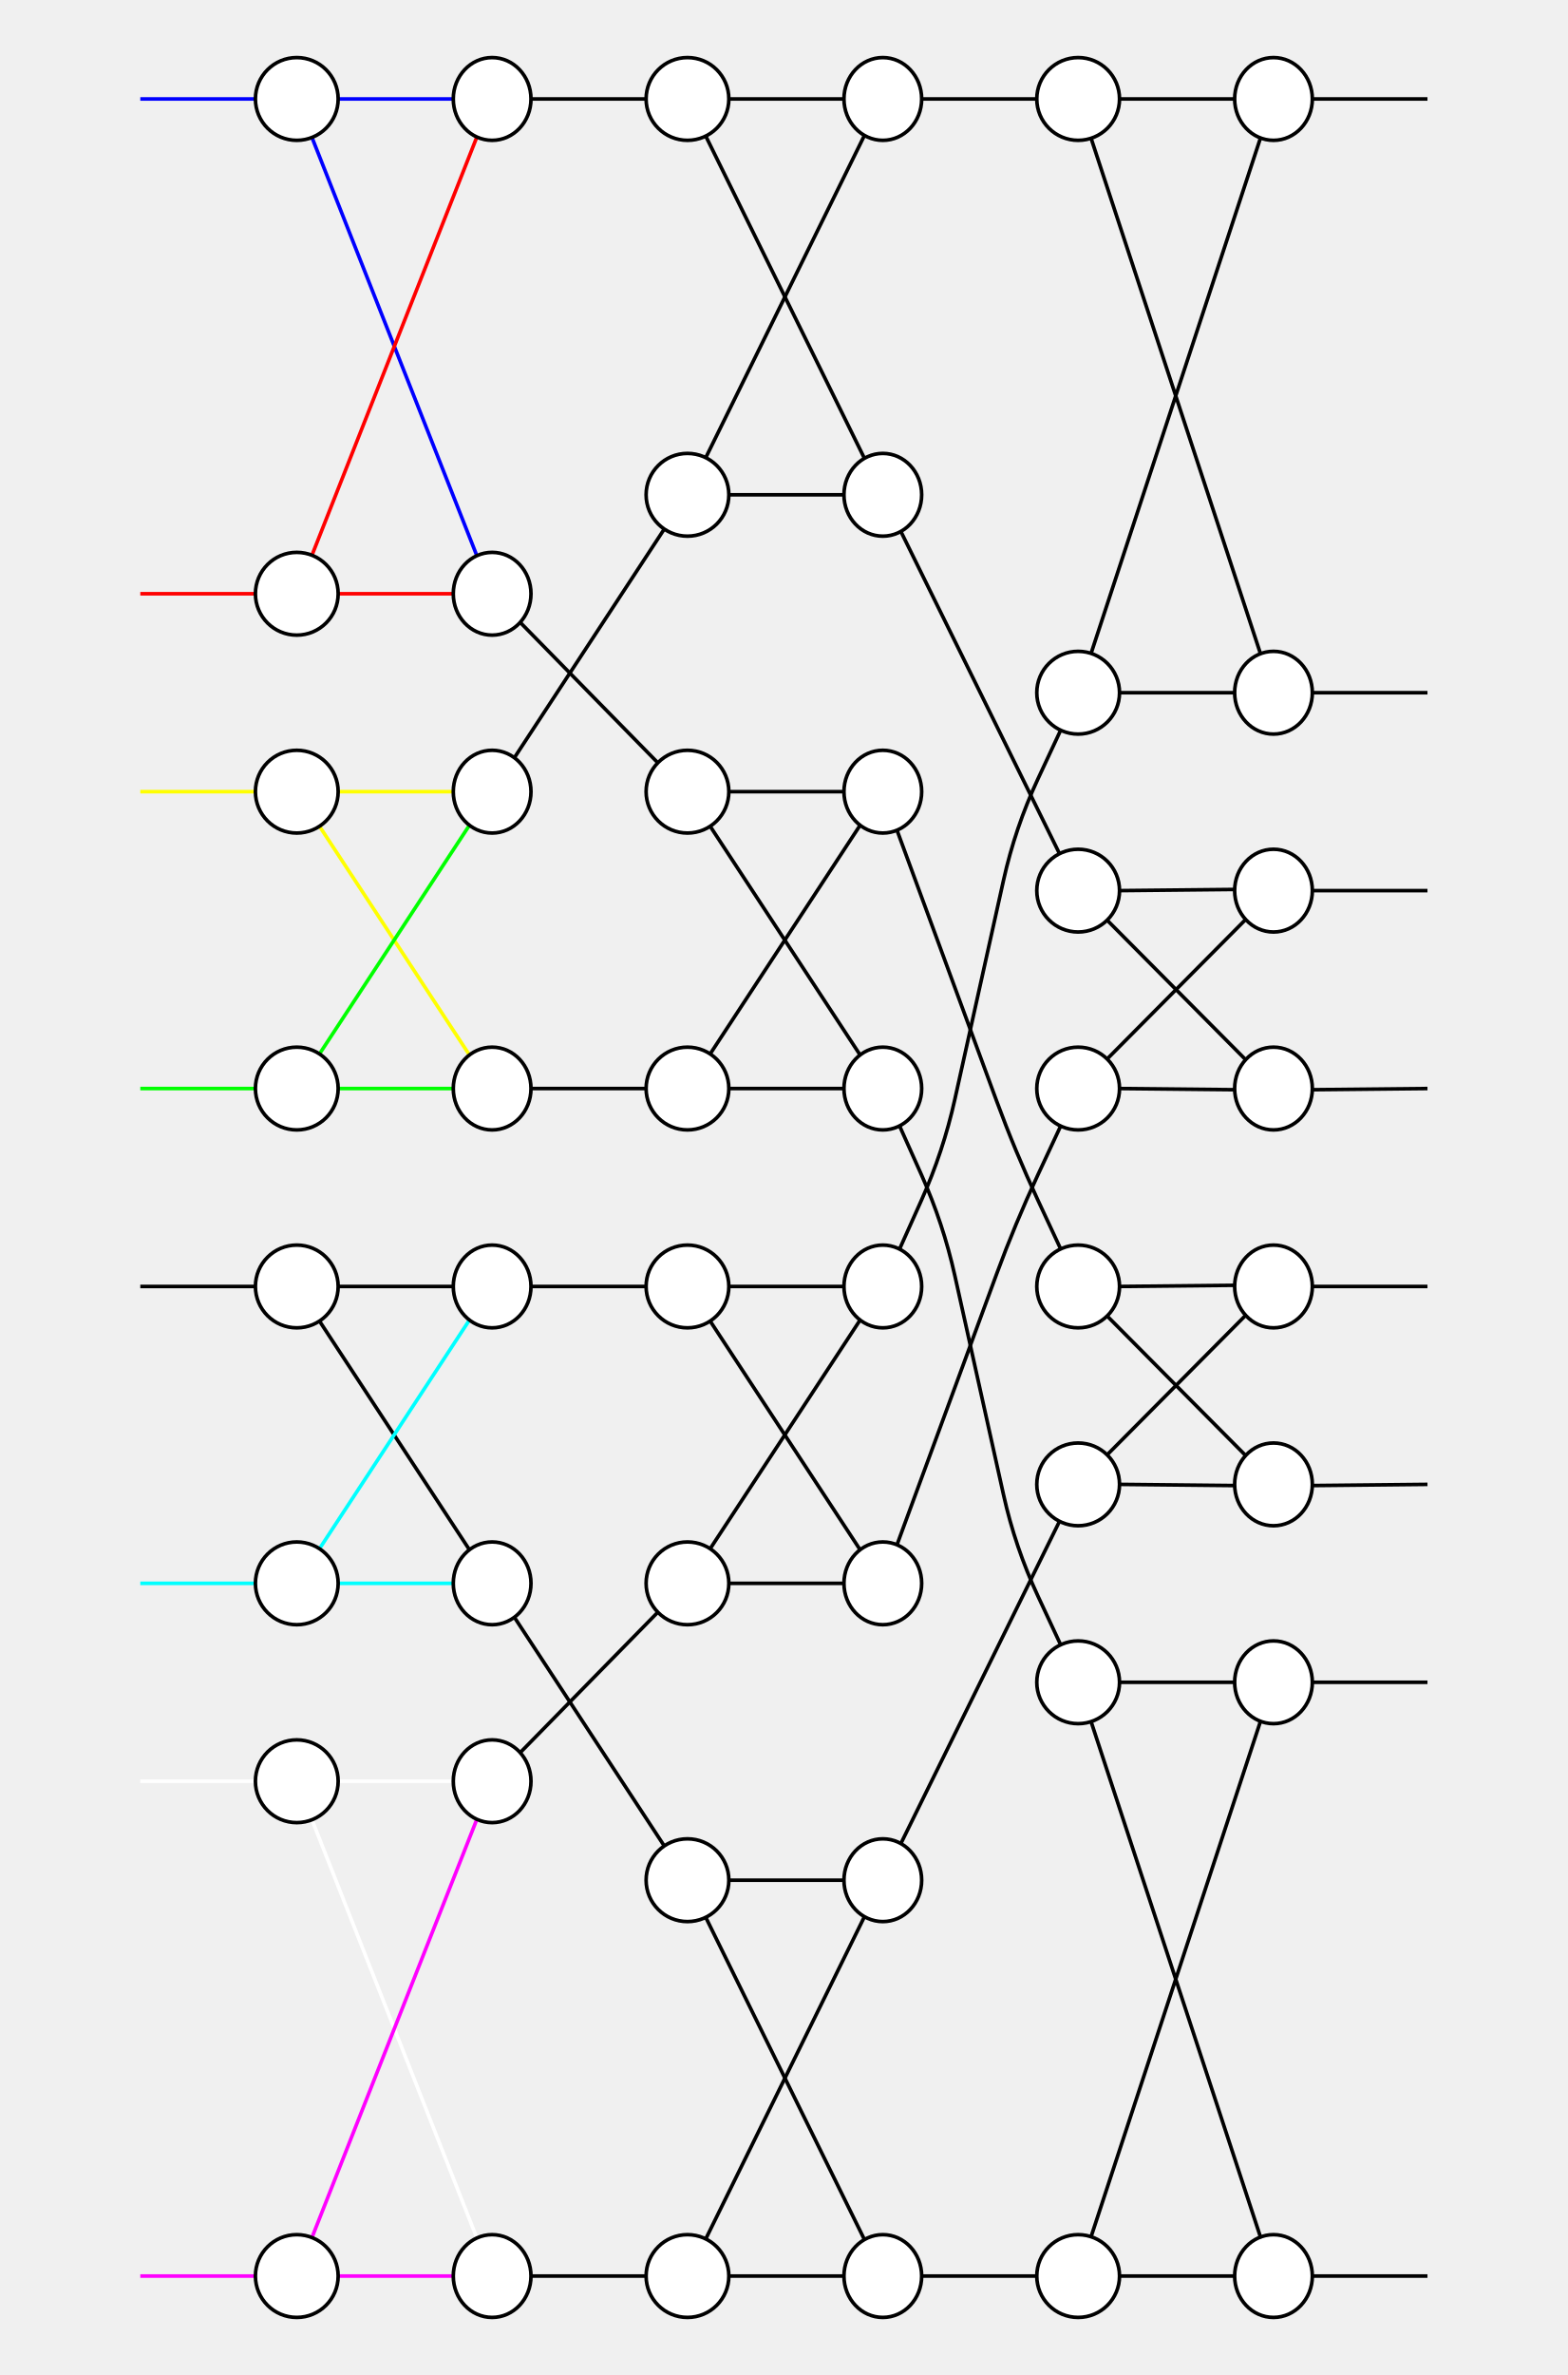
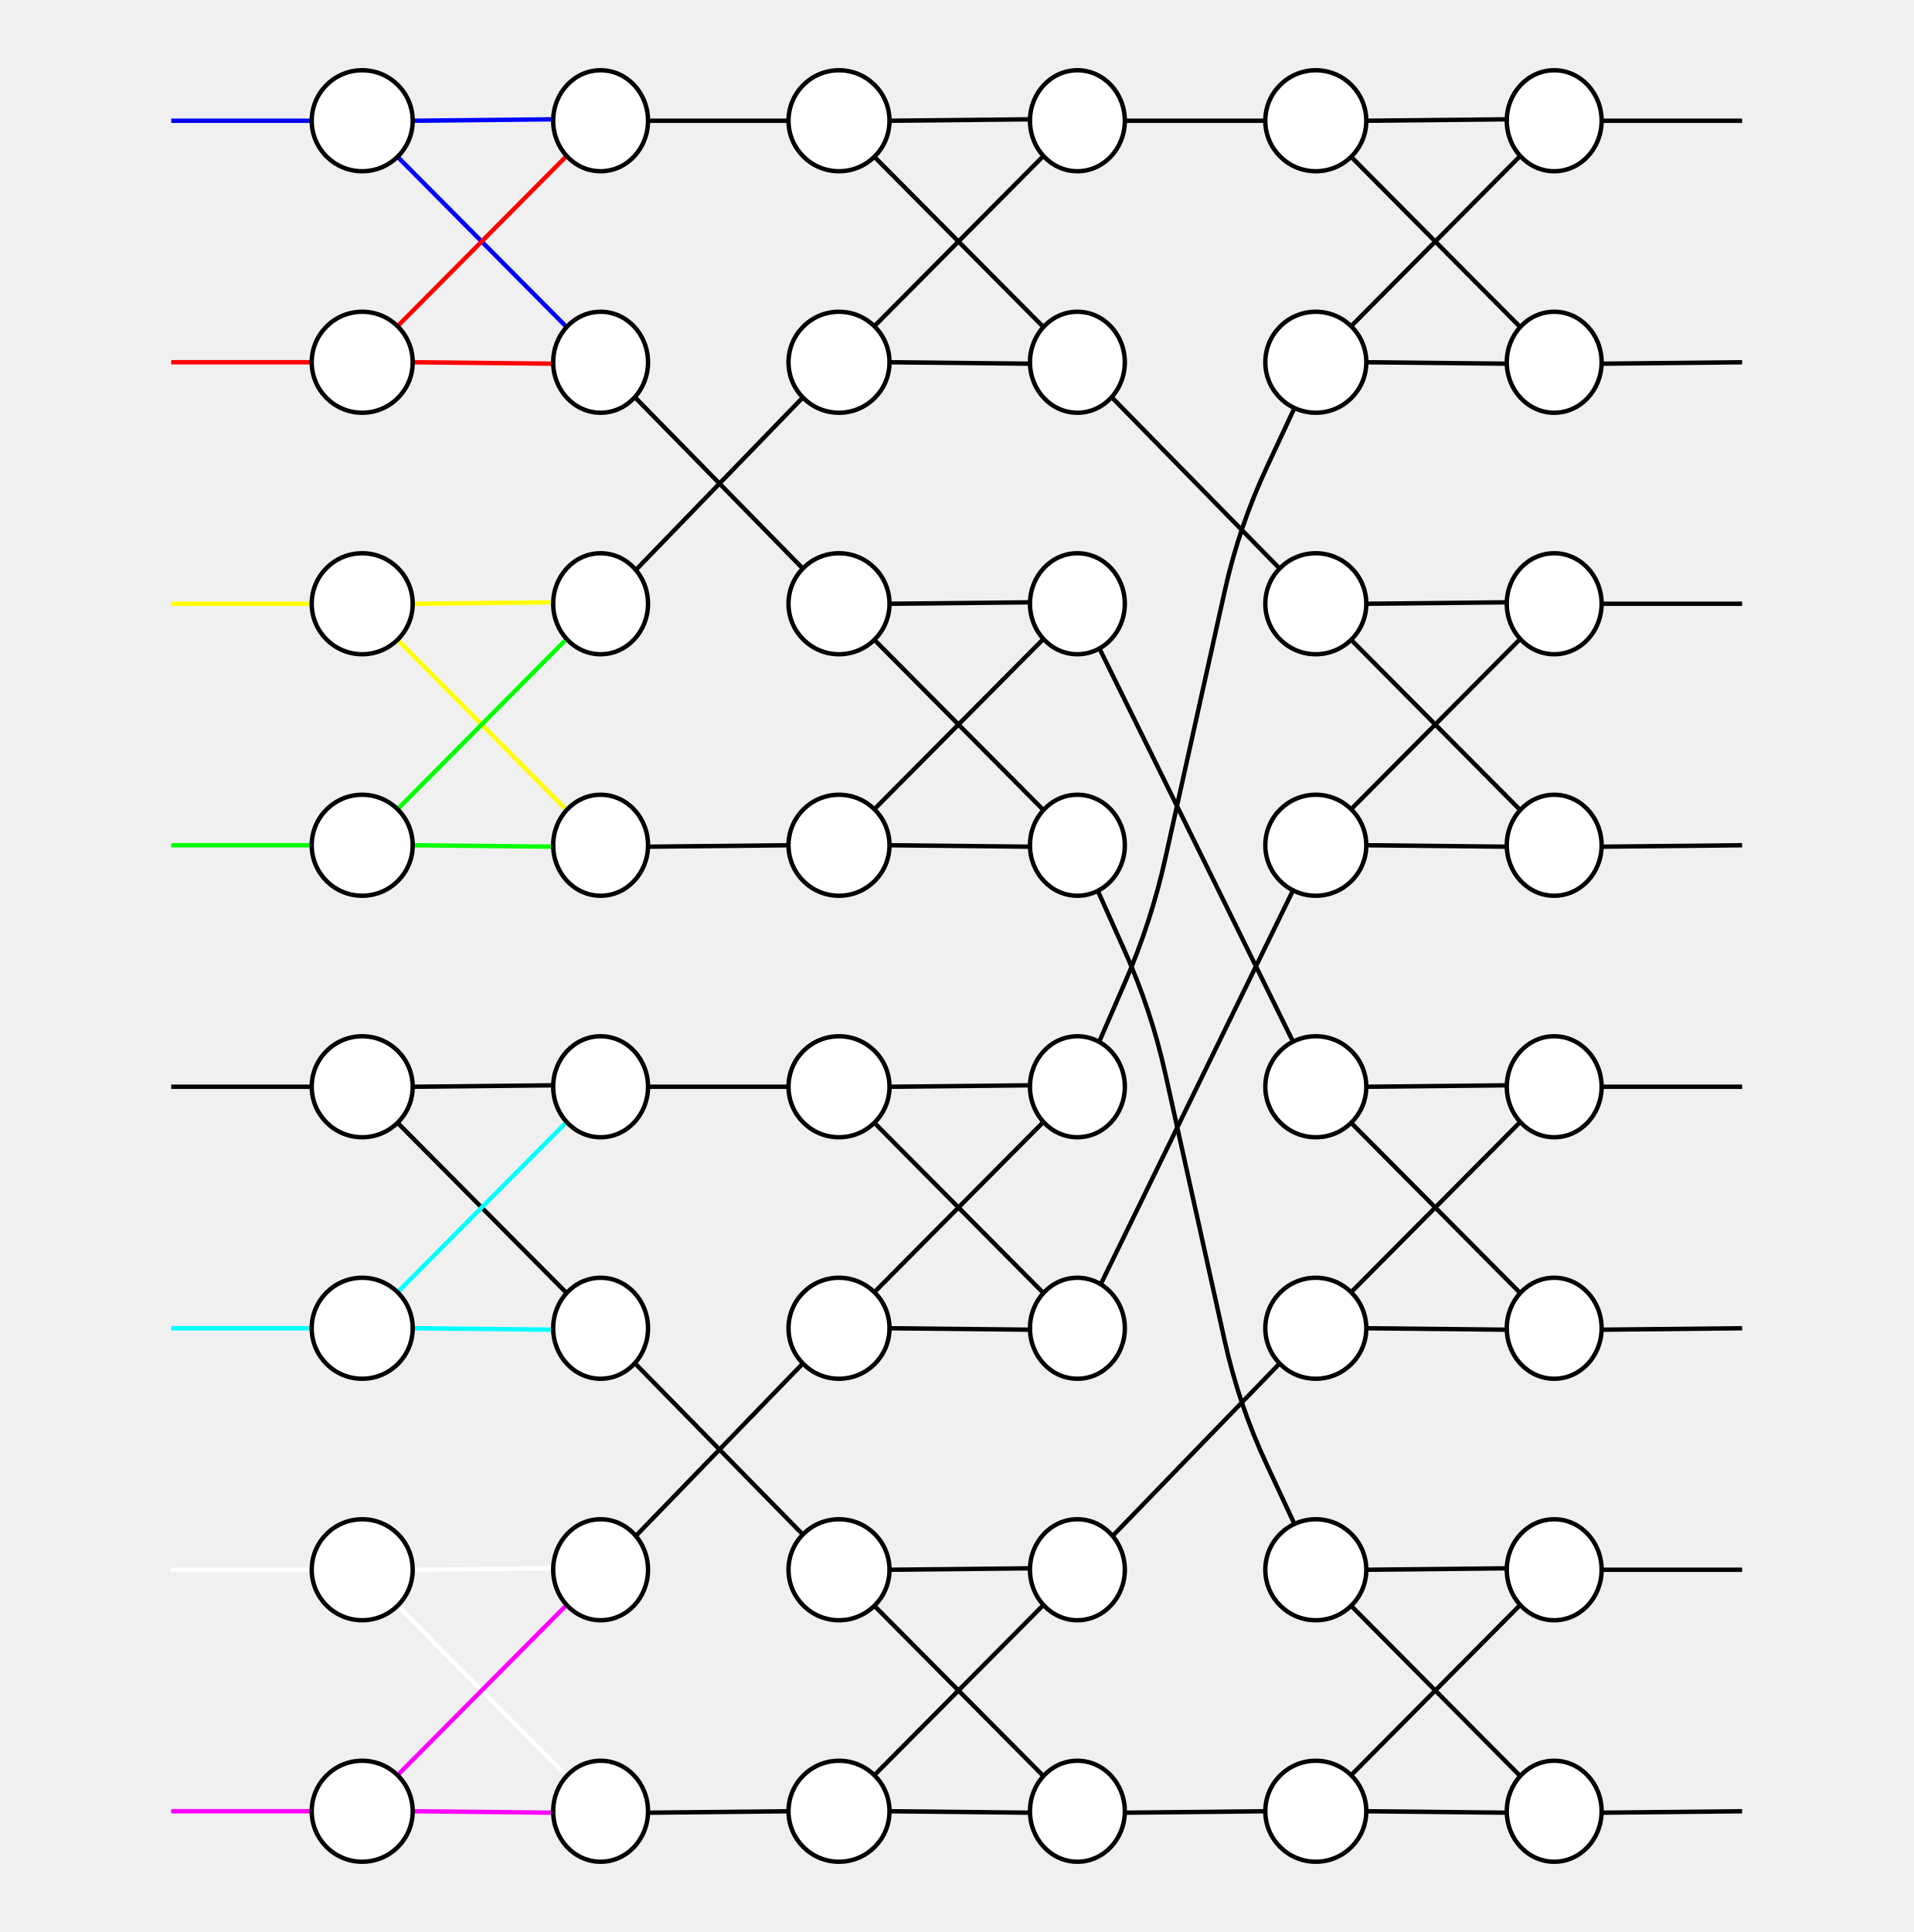
- <svg xmlns="http://www.w3.org/2000/svg" width="435.8" height="660">
+ <svg xmlns="http://www.w3.org/2000/svg" width="435.8" height="440">
  <style type="text/css">
		.edge { fill: none; }
	</style>
  <defs>
    <marker id="normal" markerWidth="10" markerHeight="8" refX="9" refY="4" orient="auto-start-reverse" markerUnits="userSpaceOnUse">
      <path d="M0,0 L0,8 L10,4 z" fill="context-stroke" />
    </marker>
    <marker id="vee" markerWidth="10" markerHeight="8" refX="9" refY="4" orient="auto-start-reverse" markerUnits="userSpaceOnUse">
      <path d="M0,0 L10,4 L0,8 L3,4 z" fill="context-stroke" />
    </marker>
    <marker id="dot" markerWidth="8" markerHeight="8" refX="7" refY="4" orient="auto-start-reverse" markerUnits="userSpaceOnUse">
      <circle cx="4" cy="4" r="3.5" fill="context-stroke" />
    </marker>
    <marker id="odot" markerWidth="8" markerHeight="8" refX="7" refY="4" orient="auto-start-reverse" markerUnits="userSpaceOnUse">
      <circle cx="4" cy="4" r="3" fill="white" stroke="context-stroke" />
    </marker>
  </defs>
  <g>
    <path class="edge" stroke="#0000FF" stroke-width="1" d="M39,27.5 L71,27.5 " />
-     <path class="edge" stroke="#0000FF" stroke-width="1" d="M94,27.5 L126,27.5 " />
-     <path class="edge" stroke="#0000FF" stroke-width="1" d="M86.719,38.198 L132.553,154.427 " />
-     <path class="edge" stroke="#FF0000" stroke-width="1" d="M39,165 L71,165 " />
-     <path class="edge" stroke="#FF0000" stroke-width="1" d="M94,165 L126,165 " />
-     <path class="edge" stroke="#FF0000" stroke-width="1" d="M86.719,154.302 L132.553,38.073 " />
-     <path class="edge" stroke="#FFFF00" stroke-width="1" d="M39,220 L71,220 " />
-     <path class="edge" stroke="#FFFF00" stroke-width="1" d="M94,220 L126,220 " />
-     <path class="edge" stroke="#FFFF00" stroke-width="1" d="M88.807,229.616 L130.487,293.169 " />
-     <path class="edge" stroke="#00FF00" stroke-width="1" d="M39,302.5 L71,302.5 " />
-     <path class="edge" stroke="#00FF00" stroke-width="1" d="M94,302.5 L126,302.5 " />
-     <path class="edge" stroke="#00FF00" stroke-width="1" d="M88.807,292.884 L130.487,229.331 " />
-     <path class="edge" stroke="#000000" stroke-width="1" d="M39,357.5 L71,357.5 " />
-     <path class="edge" stroke="#000000" stroke-width="1" d="M94,357.5 L126,357.5 " />
-     <path class="edge" stroke="#000000" stroke-width="1" d="M88.807,367.116 L130.487,430.669 " />
-     <path class="edge" stroke="#00FFFF" stroke-width="1" d="M39,440 L71,440 " />
-     <path class="edge" stroke="#00FFFF" stroke-width="1" d="M94,440 L126,440 " />
-     <path class="edge" stroke="#00FFFF" stroke-width="1" d="M88.807,430.384 L130.487,366.831 " />
-     <path class="edge" stroke="#FFFFFF" stroke-width="1" d="M39,495 L71,495 " />
-     <path class="edge" stroke="#FFFFFF" stroke-width="1" d="M94,495 L126,495 " />
-     <path class="edge" stroke="#FFFFFF" stroke-width="1" d="M86.719,505.698 L132.553,621.927 " />
-     <path class="edge" stroke="#FF00FF" stroke-width="1" d="M39,632.5 L71,632.5 " />
-     <path class="edge" stroke="#FF00FF" stroke-width="1" d="M94,632.5 L126,632.5 " />
-     <path class="edge" stroke="#FF00FF" stroke-width="1" d="M86.719,621.802 L132.553,505.573 " />
+     <path class="edge" stroke="#0000FF" stroke-width="1" d="M94,27.5 L126.004,27.172 " />
+     <path class="edge" stroke="#0000FF" stroke-width="1" d="M90.553,35.71 L129.059,74.481 " />
+     <path class="edge" stroke="#FF0000" stroke-width="1" d="M39,82.5 L71,82.5 " />
+     <path class="edge" stroke="#FF0000" stroke-width="1" d="M94,82.5 L126.004,82.828 " />
+     <path class="edge" stroke="#FF0000" stroke-width="1" d="M90.553,74.29 L129.059,35.519 " />
+     <path class="edge" stroke="#FFFF00" stroke-width="1" d="M39,137.5 L71,137.5 " />
+     <path class="edge" stroke="#FFFF00" stroke-width="1" d="M94,137.5 L126.004,137.172 " />
+     <path class="edge" stroke="#FFFF00" stroke-width="1" d="M90.553,145.71 L129.059,184.481 " />
+     <path class="edge" stroke="#00FF00" stroke-width="1" d="M39,192.5 L71,192.5 " />
+     <path class="edge" stroke="#00FF00" stroke-width="1" d="M94,192.5 L126.004,192.828 " />
+     <path class="edge" stroke="#00FF00" stroke-width="1" d="M90.553,184.29 L129.059,145.519 " />
+     <path class="edge" stroke="#000000" stroke-width="1" d="M39,247.5 L71,247.5 " />
+     <path class="edge" stroke="#000000" stroke-width="1" d="M94,247.5 L126.004,247.172 " />
+     <path class="edge" stroke="#000000" stroke-width="1" d="M90.553,255.71 L129.059,294.481 " />
+     <path class="edge" stroke="#00FFFF" stroke-width="1" d="M39,302.5 L71,302.5 " />
+     <path class="edge" stroke="#00FFFF" stroke-width="1" d="M94,302.5 L126.004,302.828 " />
+     <path class="edge" stroke="#00FFFF" stroke-width="1" d="M90.553,294.29 L129.059,255.519 " />
+     <path class="edge" stroke="#FFFFFF" stroke-width="1" d="M39,357.5 L71,357.5 " />
+     <path class="edge" stroke="#FFFFFF" stroke-width="1" d="M94,357.5 L126.004,357.172 " />
+     <path class="edge" stroke="#FFFFFF" stroke-width="1" d="M90.553,365.71 L129.059,404.481 " />
+     <path class="edge" stroke="#FF00FF" stroke-width="1" d="M39,412.5 L71,412.5 " />
+     <path class="edge" stroke="#FF00FF" stroke-width="1" d="M94,412.5 L126.004,412.828 " />
+     <path class="edge" stroke="#FF00FF" stroke-width="1" d="M90.553,404.29 L129.059,365.519 " />
    <path class="edge" stroke="#000000" stroke-width="1" d="M147.6,27.5 L179.6,27.5 " />
-     <path class="edge" stroke="#000000" stroke-width="1" d="M202.6,27.5 L234.6,27.5 " />
-     <path class="edge" stroke="#000000" stroke-width="1" d="M196.181,37.816 L240.291,127.368 " />
-     <path class="edge" stroke="#000000" stroke-width="1" d="M144.599,172.955 L182.859,211.979 " />
-     <path class="edge" stroke="#000000" stroke-width="1" d="M202.6,220 L234.6,220 " />
-     <path class="edge" stroke="#000000" stroke-width="1" d="M197.407,229.616 L239.087,293.169 " />
-     <path class="edge" stroke="#000000" stroke-width="1" d="M142.982,210.571 L184.649,147.02 " />
-     <path class="edge" stroke="#000000" stroke-width="1" d="M202.6,137.5 L234.6,137.5 " />
-     <path class="edge" stroke="#000000" stroke-width="1" d="M196.181,127.184 L240.291,37.632 " />
-     <path class="edge" stroke="#000000" stroke-width="1" d="M147.6,302.5 L179.6,302.5 " />
-     <path class="edge" stroke="#000000" stroke-width="1" d="M202.6,302.5 L234.6,302.5 " />
-     <path class="edge" stroke="#000000" stroke-width="1" d="M197.407,292.884 L239.087,229.331 " />
-     <path class="edge" stroke="#000000" stroke-width="1" d="M147.6,357.5 L179.6,357.5 " />
-     <path class="edge" stroke="#000000" stroke-width="1" d="M202.6,357.5 L234.6,357.5 " />
-     <path class="edge" stroke="#000000" stroke-width="1" d="M197.407,367.116 L239.087,430.669 " />
-     <path class="edge" stroke="#000000" stroke-width="1" d="M142.982,449.429 L184.649,512.98 " />
-     <path class="edge" stroke="#000000" stroke-width="1" d="M202.6,522.5 L234.6,522.5 " />
-     <path class="edge" stroke="#000000" stroke-width="1" d="M196.181,532.816 L240.291,622.368 " />
-     <path class="edge" stroke="#000000" stroke-width="1" d="M144.599,487.045 L182.859,448.021 " />
-     <path class="edge" stroke="#000000" stroke-width="1" d="M202.6,440 L234.6,440 " />
-     <path class="edge" stroke="#000000" stroke-width="1" d="M197.407,430.384 L239.087,366.831 " />
-     <path class="edge" stroke="#000000" stroke-width="1" d="M147.6,632.5 L179.6,632.5 " />
-     <path class="edge" stroke="#000000" stroke-width="1" d="M202.6,632.5 L234.6,632.5 " />
-     <path class="edge" stroke="#000000" stroke-width="1" d="M196.181,622.184 L240.291,532.632 " />
+     <path class="edge" stroke="#000000" stroke-width="1" d="M202.6,27.5 L234.604,27.172 " />
+     <path class="edge" stroke="#000000" stroke-width="1" d="M199.153,35.71 L237.659,74.481 " />
+     <path class="edge" stroke="#000000" stroke-width="1" d="M144.599,90.455 L182.859,129.479 " />
+     <path class="edge" stroke="#000000" stroke-width="1" d="M202.6,137.5 L234.604,137.172 " />
+     <path class="edge" stroke="#000000" stroke-width="1" d="M199.153,145.71 L237.659,184.481 " />
+     <path class="edge" stroke="#000000" stroke-width="1" d="M144.822,129.8 L182.859,90.521 " />
+     <path class="edge" stroke="#000000" stroke-width="1" d="M202.6,82.5 L234.604,82.828 " />
+     <path class="edge" stroke="#000000" stroke-width="1" d="M199.153,74.29 L237.659,35.519 " />
+     <path class="edge" stroke="#000000" stroke-width="1" d="M147.596,192.828 L179.6,192.5 " />
+     <path class="edge" stroke="#000000" stroke-width="1" d="M202.6,192.5 L234.604,192.828 " />
+     <path class="edge" stroke="#000000" stroke-width="1" d="M199.153,184.29 L237.659,145.519 " />
+     <path class="edge" stroke="#000000" stroke-width="1" d="M147.6,247.5 L179.6,247.5 " />
+     <path class="edge" stroke="#000000" stroke-width="1" d="M202.6,247.5 L234.604,247.172 " />
+     <path class="edge" stroke="#000000" stroke-width="1" d="M199.153,255.71 L237.659,294.481 " />
+     <path class="edge" stroke="#000000" stroke-width="1" d="M144.599,310.455 L182.859,349.479 " />
+     <path class="edge" stroke="#000000" stroke-width="1" d="M202.6,357.5 L234.604,357.172 " />
+     <path class="edge" stroke="#000000" stroke-width="1" d="M199.153,365.71 L237.659,404.481 " />
+     <path class="edge" stroke="#000000" stroke-width="1" d="M144.822,349.8 L182.859,310.521 " />
+     <path class="edge" stroke="#000000" stroke-width="1" d="M202.6,302.5 L234.604,302.828 " />
+     <path class="edge" stroke="#000000" stroke-width="1" d="M199.153,294.29 L237.659,255.519 " />
+     <path class="edge" stroke="#000000" stroke-width="1" d="M147.596,412.828 L179.6,412.5 " />
+     <path class="edge" stroke="#000000" stroke-width="1" d="M202.6,412.5 L234.604,412.828 " />
+     <path class="edge" stroke="#000000" stroke-width="1" d="M199.153,404.29 L237.659,365.519 " />
    <path class="edge" stroke="#000000" stroke-width="1" d="M256.2,27.5 L288.2,27.5 " />
-     <path class="edge" stroke="#000000" stroke-width="1" d="M311.2,27.5 L343.2,27.5 " />
-     <path class="edge" stroke="#000000" stroke-width="1" d="M303.292,38.425 L350.383,181.664 " />
-     <path class="edge" stroke="#000000" stroke-width="1" d="M249.34,230.707 L277.04,305.978 Q282.2,320 288.518,333.539 L294.837,347.079 " />
-     <path class="edge" stroke="#000000" stroke-width="1" d="M311.2,357.5 L343.204,357.172 " />
-     <path class="edge" stroke="#000000" stroke-width="1" d="M307.753,365.71 L346.259,404.481 " />
+     <path class="edge" stroke="#000000" stroke-width="1" d="M311.2,27.5 L343.204,27.172 " />
+     <path class="edge" stroke="#000000" stroke-width="1" d="M307.753,35.71 L346.259,74.481 " />
    <path class="edge" stroke="#000000" stroke-width="1" d="M250.416,147.685 L294.518,237.234 " />
    <path class="edge" stroke="#000000" stroke-width="1" d="M311.2,247.5 L343.204,247.172 " />
    <path class="edge" stroke="#000000" stroke-width="1" d="M307.753,255.71 L346.259,294.481 " />
-     <path class="edge" stroke="#000000" stroke-width="1" d="M250.05,312.88 L256.125,326.44 Q262.2,340 265.423,354.505 L278.959,415.415 Q282.2,430 288.518,443.539 L294.837,457.079 " />
-     <path class="edge" stroke="#000000" stroke-width="1" d="M311.2,467.5 L343.2,467.5 " />
-     <path class="edge" stroke="#000000" stroke-width="1" d="M303.292,478.425 L350.383,621.664 " />
-     <path class="edge" stroke="#000000" stroke-width="1" d="M250.05,347.12 L256.125,333.56 Q262.2,320 265.423,305.495 L278.959,244.585 Q282.2,230 288.518,216.461 L294.837,202.921 " />
-     <path class="edge" stroke="#000000" stroke-width="1" d="M311.2,192.5 L343.2,192.5 " />
-     <path class="edge" stroke="#000000" stroke-width="1" d="M303.292,181.575 L350.383,38.336 " />
-     <path class="edge" stroke="#000000" stroke-width="1" d="M250.416,512.315 L294.518,422.766 " />
+     <path class="edge" stroke="#000000" stroke-width="1" d="M253.199,90.455 L291.459,129.479 " />
+     <path class="edge" stroke="#000000" stroke-width="1" d="M311.2,137.5 L343.204,137.172 " />
+     <path class="edge" stroke="#000000" stroke-width="1" d="M307.753,145.71 L346.259,184.481 " />
+     <path class="edge" stroke="#000000" stroke-width="1" d="M250.05,202.879 L256.125,216.44 Q262.2,230 265.423,244.505 L278.959,305.415 Q282.2,320 288.518,333.539 L294.837,347.079 " />
+     <path class="edge" stroke="#000000" stroke-width="1" d="M311.2,357.5 L343.204,357.172 " />
+     <path class="edge" stroke="#000000" stroke-width="1" d="M307.753,365.71 L346.259,404.481 " />
+     <path class="edge" stroke="#000000" stroke-width="1" d="M250.355,237.282 L256.278,223.641 Q262.2,210 265.426,195.483 L278.959,134.585 Q282.2,120 288.518,106.461 L294.837,92.921 " />
+     <path class="edge" stroke="#000000" stroke-width="1" d="M311.2,82.5 L343.204,82.828 " />
+     <path class="edge" stroke="#000000" stroke-width="1" d="M307.753,74.29 L346.259,35.519 " />
+     <path class="edge" stroke="#000000" stroke-width="1" d="M253.422,349.8 L291.459,310.521 " />
+     <path class="edge" stroke="#000000" stroke-width="1" d="M311.2,302.5 L343.204,302.828 " />
+     <path class="edge" stroke="#000000" stroke-width="1" d="M307.753,294.29 L346.259,255.519 " />
+     <path class="edge" stroke="#000000" stroke-width="1" d="M250.714,292.488 L294.518,202.766 " />
+     <path class="edge" stroke="#000000" stroke-width="1" d="M311.2,192.5 L343.204,192.828 " />
+     <path class="edge" stroke="#000000" stroke-width="1" d="M307.753,184.29 L346.259,145.519 " />
+     <path class="edge" stroke="#000000" stroke-width="1" d="M256.196,412.828 L288.2,412.5 " />
    <path class="edge" stroke="#000000" stroke-width="1" d="M311.2,412.5 L343.204,412.828 " />
    <path class="edge" stroke="#000000" stroke-width="1" d="M307.753,404.29 L346.259,365.519 " />
-     <path class="edge" stroke="#000000" stroke-width="1" d="M249.34,429.293 L277.04,354.022 Q282.2,340 288.518,326.461 L294.837,312.921 " />
-     <path class="edge" stroke="#000000" stroke-width="1" d="M311.2,302.5 L343.204,302.828 " />
-     <path class="edge" stroke="#000000" stroke-width="1" d="M307.753,294.29 L346.259,255.519 " />
-     <path class="edge" stroke="#000000" stroke-width="1" d="M256.2,632.5 L288.2,632.5 " />
-     <path class="edge" stroke="#000000" stroke-width="1" d="M311.2,632.5 L343.2,632.5 " />
-     <path class="edge" stroke="#000000" stroke-width="1" d="M303.292,621.575 L350.383,478.336 " />
    <path class="edge" stroke="#000000" stroke-width="1" d="M364.8,27.5 L396.8,27.5 " />
+     <path class="edge" stroke="#000000" stroke-width="1" d="M364.8,247.5 L396.8,247.5 " />
+     <path class="edge" stroke="#000000" stroke-width="1" d="M364.8,137.5 L396.8,137.5 " />
    <path class="edge" stroke="#000000" stroke-width="1" d="M364.8,357.5 L396.8,357.5 " />
-     <path class="edge" stroke="#000000" stroke-width="1" d="M364.8,247.5 L396.8,247.5 " />
-     <path class="edge" stroke="#000000" stroke-width="1" d="M364.8,467.5 L396.8,467.5 " />
-     <path class="edge" stroke="#000000" stroke-width="1" d="M364.8,192.5 L396.8,192.5 " />
+     <path class="edge" stroke="#000000" stroke-width="1" d="M364.796,82.828 L396.8,82.5 " />
+     <path class="edge" stroke="#000000" stroke-width="1" d="M364.796,302.828 L396.8,302.5 " />
+     <path class="edge" stroke="#000000" stroke-width="1" d="M364.796,192.828 L396.8,192.5 " />
    <path class="edge" stroke="#000000" stroke-width="1" d="M364.796,412.828 L396.8,412.5 " />
-     <path class="edge" stroke="#000000" stroke-width="1" d="M364.796,302.828 L396.8,302.5 " />
-     <path class="edge" stroke="#000000" stroke-width="1" d="M364.8,632.5 L396.8,632.5 " />
    <circle cx="82.5" cy="27.5" r="11.5" class="node" fill="#FFFFFF" stroke="#000000" stroke-width="1" />
-     <circle cx="82.5" cy="165" r="11.5" class="node" fill="#FFFFFF" stroke="#000000" stroke-width="1" />
-     <circle cx="82.5" cy="220" r="11.5" class="node" fill="#FFFFFF" stroke="#000000" stroke-width="1" />
+     <circle cx="82.5" cy="82.5" r="11.5" class="node" fill="#FFFFFF" stroke="#000000" stroke-width="1" />
+     <circle cx="82.5" cy="137.5" r="11.5" class="node" fill="#FFFFFF" stroke="#000000" stroke-width="1" />
+     <circle cx="82.5" cy="192.5" r="11.5" class="node" fill="#FFFFFF" stroke="#000000" stroke-width="1" />
+     <circle cx="82.5" cy="247.5" r="11.5" class="node" fill="#FFFFFF" stroke="#000000" stroke-width="1" />
    <circle cx="82.5" cy="302.5" r="11.5" class="node" fill="#FFFFFF" stroke="#000000" stroke-width="1" />
    <circle cx="82.5" cy="357.5" r="11.5" class="node" fill="#FFFFFF" stroke="#000000" stroke-width="1" />
-     <circle cx="82.5" cy="440" r="11.5" class="node" fill="#FFFFFF" stroke="#000000" stroke-width="1" />
-     <circle cx="82.5" cy="495" r="11.5" class="node" fill="#FFFFFF" stroke="#000000" stroke-width="1" />
-     <circle cx="82.5" cy="632.5" r="11.5" class="node" fill="#FFFFFF" stroke="#000000" stroke-width="1" />
+     <circle cx="82.5" cy="412.5" r="11.5" class="node" fill="#FFFFFF" stroke="#000000" stroke-width="1" />
    <circle cx="191.1" cy="27.5" r="11.5" class="node" fill="#FFFFFF" stroke="#000000" stroke-width="1" />
-     <circle cx="191.1" cy="220" r="11.5" class="node" fill="#FFFFFF" stroke="#000000" stroke-width="1" />
    <circle cx="191.1" cy="137.5" r="11.5" class="node" fill="#FFFFFF" stroke="#000000" stroke-width="1" />
+     <circle cx="191.1" cy="82.5" r="11.5" class="node" fill="#FFFFFF" stroke="#000000" stroke-width="1" />
+     <circle cx="191.1" cy="192.5" r="11.5" class="node" fill="#FFFFFF" stroke="#000000" stroke-width="1" />
+     <circle cx="191.1" cy="247.5" r="11.5" class="node" fill="#FFFFFF" stroke="#000000" stroke-width="1" />
+     <circle cx="191.1" cy="357.5" r="11.5" class="node" fill="#FFFFFF" stroke="#000000" stroke-width="1" />
    <circle cx="191.1" cy="302.5" r="11.5" class="node" fill="#FFFFFF" stroke="#000000" stroke-width="1" />
-     <circle cx="191.1" cy="357.5" r="11.5" class="node" fill="#FFFFFF" stroke="#000000" stroke-width="1" />
-     <circle cx="191.1" cy="522.5" r="11.5" class="node" fill="#FFFFFF" stroke="#000000" stroke-width="1" />
-     <circle cx="191.1" cy="440" r="11.5" class="node" fill="#FFFFFF" stroke="#000000" stroke-width="1" />
-     <circle cx="191.1" cy="632.5" r="11.5" class="node" fill="#FFFFFF" stroke="#000000" stroke-width="1" />
+     <circle cx="191.1" cy="412.5" r="11.5" class="node" fill="#FFFFFF" stroke="#000000" stroke-width="1" />
    <circle cx="299.7" cy="27.5" r="11.5" class="node" fill="#FFFFFF" stroke="#000000" stroke-width="1" />
+     <circle cx="299.7" cy="247.5" r="11.5" class="node" fill="#FFFFFF" stroke="#000000" stroke-width="1" />
+     <circle cx="299.7" cy="137.5" r="11.5" class="node" fill="#FFFFFF" stroke="#000000" stroke-width="1" />
    <circle cx="299.7" cy="357.5" r="11.5" class="node" fill="#FFFFFF" stroke="#000000" stroke-width="1" />
-     <circle cx="299.7" cy="247.5" r="11.5" class="node" fill="#FFFFFF" stroke="#000000" stroke-width="1" />
-     <circle cx="299.7" cy="467.5" r="11.5" class="node" fill="#FFFFFF" stroke="#000000" stroke-width="1" />
+     <circle cx="299.7" cy="82.5" r="11.5" class="node" fill="#FFFFFF" stroke="#000000" stroke-width="1" />
+     <circle cx="299.7" cy="302.5" r="11.5" class="node" fill="#FFFFFF" stroke="#000000" stroke-width="1" />
    <circle cx="299.7" cy="192.5" r="11.5" class="node" fill="#FFFFFF" stroke="#000000" stroke-width="1" />
    <circle cx="299.7" cy="412.5" r="11.5" class="node" fill="#FFFFFF" stroke="#000000" stroke-width="1" />
-     <circle cx="299.7" cy="302.5" r="11.5" class="node" fill="#FFFFFF" stroke="#000000" stroke-width="1" />
-     <circle cx="299.7" cy="632.5" r="11.5" class="node" fill="#FFFFFF" stroke="#000000" stroke-width="1" />
    <ellipse cx="136.8" cy="27.5" rx="10.8" ry="11.5" class="node" fill="#FFFFFF" stroke="#000000" stroke-width="1" />
-     <ellipse cx="136.8" cy="165" rx="10.8" ry="11.5" class="node" fill="#FFFFFF" stroke="#000000" stroke-width="1" />
-     <ellipse cx="136.8" cy="220" rx="10.8" ry="11.5" class="node" fill="#FFFFFF" stroke="#000000" stroke-width="1" />
+     <ellipse cx="136.8" cy="82.5" rx="10.8" ry="11.5" class="node" fill="#FFFFFF" stroke="#000000" stroke-width="1" />
+     <ellipse cx="136.8" cy="137.5" rx="10.8" ry="11.5" class="node" fill="#FFFFFF" stroke="#000000" stroke-width="1" />
+     <ellipse cx="136.8" cy="192.5" rx="10.8" ry="11.5" class="node" fill="#FFFFFF" stroke="#000000" stroke-width="1" />
+     <ellipse cx="136.8" cy="247.5" rx="10.8" ry="11.5" class="node" fill="#FFFFFF" stroke="#000000" stroke-width="1" />
    <ellipse cx="136.8" cy="302.5" rx="10.8" ry="11.5" class="node" fill="#FFFFFF" stroke="#000000" stroke-width="1" />
    <ellipse cx="136.8" cy="357.5" rx="10.8" ry="11.5" class="node" fill="#FFFFFF" stroke="#000000" stroke-width="1" />
-     <ellipse cx="136.8" cy="440" rx="10.8" ry="11.5" class="node" fill="#FFFFFF" stroke="#000000" stroke-width="1" />
-     <ellipse cx="136.8" cy="495" rx="10.8" ry="11.5" class="node" fill="#FFFFFF" stroke="#000000" stroke-width="1" />
-     <ellipse cx="136.8" cy="632.5" rx="10.8" ry="11.5" class="node" fill="#FFFFFF" stroke="#000000" stroke-width="1" />
+     <ellipse cx="136.8" cy="412.5" rx="10.8" ry="11.5" class="node" fill="#FFFFFF" stroke="#000000" stroke-width="1" />
    <ellipse cx="245.4" cy="27.5" rx="10.8" ry="11.5" class="node" fill="#FFFFFF" stroke="#000000" stroke-width="1" />
-     <ellipse cx="245.4" cy="220" rx="10.8" ry="11.5" class="node" fill="#FFFFFF" stroke="#000000" stroke-width="1" />
    <ellipse cx="245.4" cy="137.5" rx="10.8" ry="11.5" class="node" fill="#FFFFFF" stroke="#000000" stroke-width="1" />
+     <ellipse cx="245.4" cy="82.5" rx="10.8" ry="11.5" class="node" fill="#FFFFFF" stroke="#000000" stroke-width="1" />
+     <ellipse cx="245.4" cy="192.5" rx="10.8" ry="11.5" class="node" fill="#FFFFFF" stroke="#000000" stroke-width="1" />
+     <ellipse cx="245.4" cy="247.5" rx="10.8" ry="11.5" class="node" fill="#FFFFFF" stroke="#000000" stroke-width="1" />
+     <ellipse cx="245.4" cy="357.5" rx="10.8" ry="11.5" class="node" fill="#FFFFFF" stroke="#000000" stroke-width="1" />
    <ellipse cx="245.4" cy="302.5" rx="10.8" ry="11.5" class="node" fill="#FFFFFF" stroke="#000000" stroke-width="1" />
-     <ellipse cx="245.4" cy="357.5" rx="10.8" ry="11.5" class="node" fill="#FFFFFF" stroke="#000000" stroke-width="1" />
-     <ellipse cx="245.4" cy="522.5" rx="10.8" ry="11.5" class="node" fill="#FFFFFF" stroke="#000000" stroke-width="1" />
-     <ellipse cx="245.4" cy="440" rx="10.8" ry="11.5" class="node" fill="#FFFFFF" stroke="#000000" stroke-width="1" />
-     <ellipse cx="245.4" cy="632.5" rx="10.8" ry="11.5" class="node" fill="#FFFFFF" stroke="#000000" stroke-width="1" />
+     <ellipse cx="245.4" cy="412.5" rx="10.8" ry="11.5" class="node" fill="#FFFFFF" stroke="#000000" stroke-width="1" />
    <ellipse cx="354" cy="27.5" rx="10.8" ry="11.5" class="node" fill="#FFFFFF" stroke="#000000" stroke-width="1" />
+     <ellipse cx="354" cy="247.5" rx="10.8" ry="11.5" class="node" fill="#FFFFFF" stroke="#000000" stroke-width="1" />
+     <ellipse cx="354" cy="137.5" rx="10.8" ry="11.5" class="node" fill="#FFFFFF" stroke="#000000" stroke-width="1" />
    <ellipse cx="354" cy="357.5" rx="10.8" ry="11.5" class="node" fill="#FFFFFF" stroke="#000000" stroke-width="1" />
-     <ellipse cx="354" cy="247.5" rx="10.8" ry="11.5" class="node" fill="#FFFFFF" stroke="#000000" stroke-width="1" />
-     <ellipse cx="354" cy="467.5" rx="10.8" ry="11.5" class="node" fill="#FFFFFF" stroke="#000000" stroke-width="1" />
+     <ellipse cx="354" cy="82.5" rx="10.8" ry="11.5" class="node" fill="#FFFFFF" stroke="#000000" stroke-width="1" />
+     <ellipse cx="354" cy="302.5" rx="10.8" ry="11.5" class="node" fill="#FFFFFF" stroke="#000000" stroke-width="1" />
    <ellipse cx="354" cy="192.5" rx="10.8" ry="11.5" class="node" fill="#FFFFFF" stroke="#000000" stroke-width="1" />
    <ellipse cx="354" cy="412.5" rx="10.8" ry="11.5" class="node" fill="#FFFFFF" stroke="#000000" stroke-width="1" />
-     <ellipse cx="354" cy="302.5" rx="10.8" ry="11.5" class="node" fill="#FFFFFF" stroke="#000000" stroke-width="1" />
-     <ellipse cx="354" cy="632.5" rx="10.8" ry="11.5" class="node" fill="#FFFFFF" stroke="#000000" stroke-width="1" />
  </g>
</svg>
